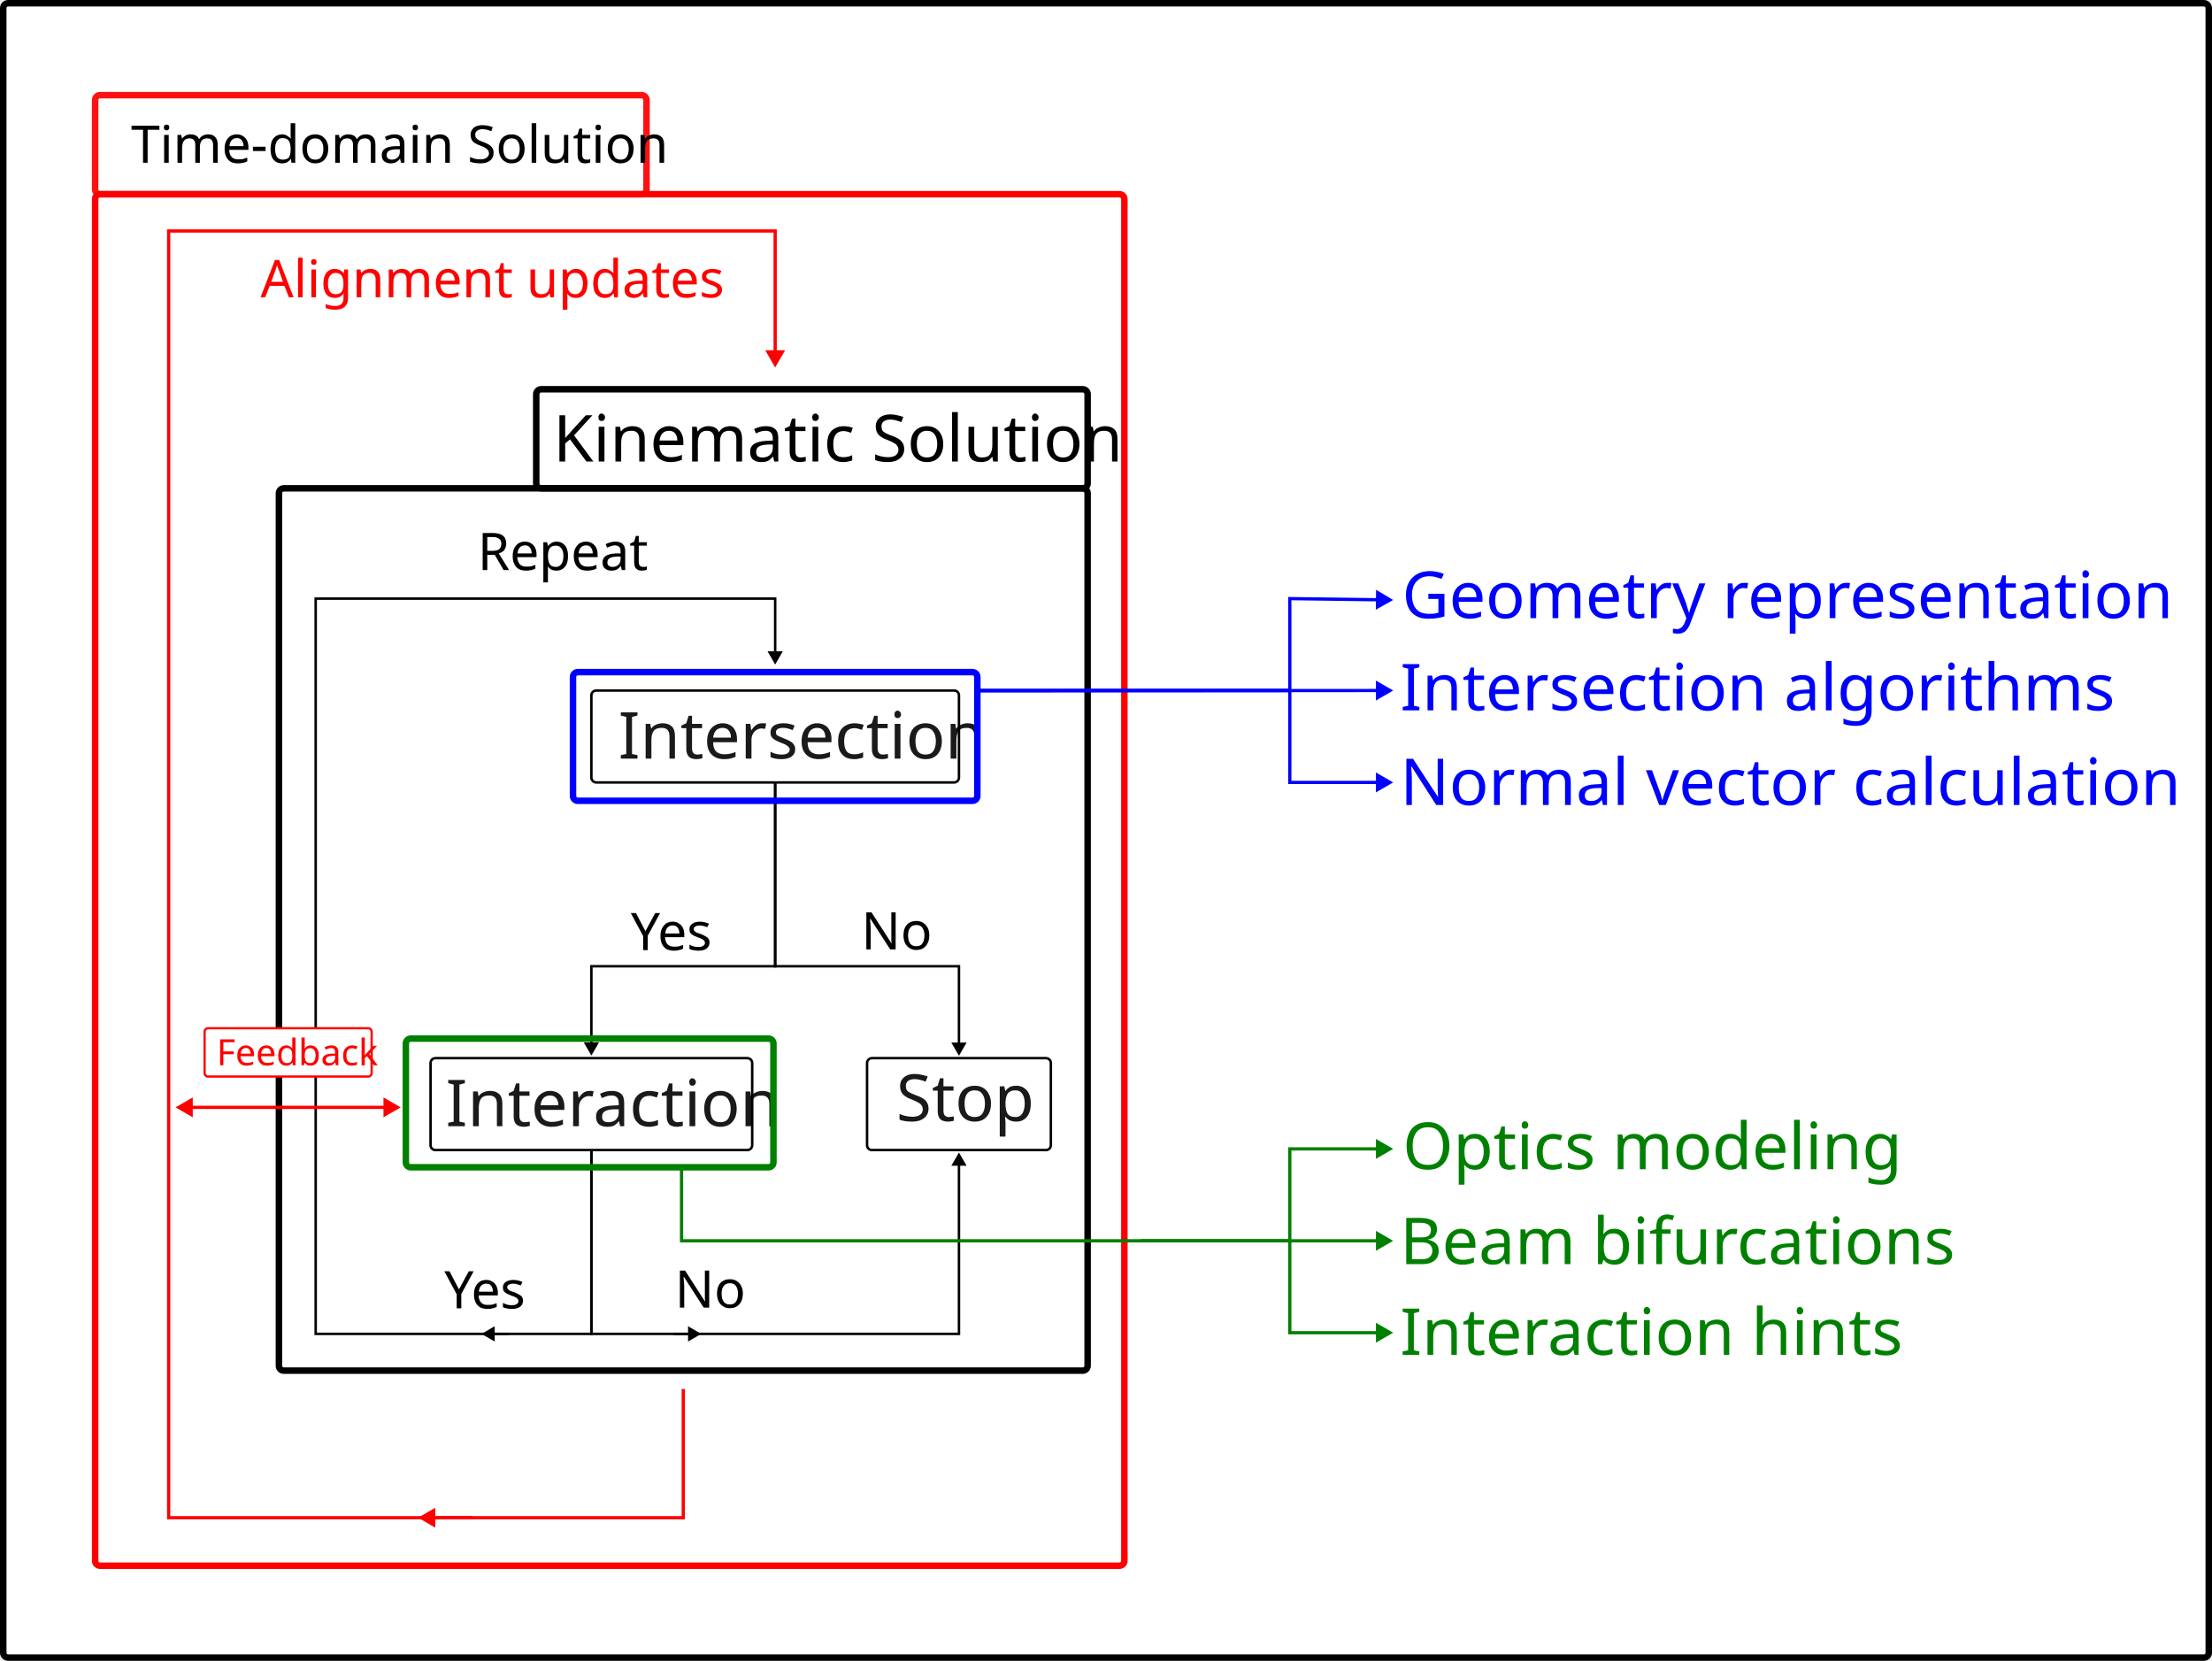
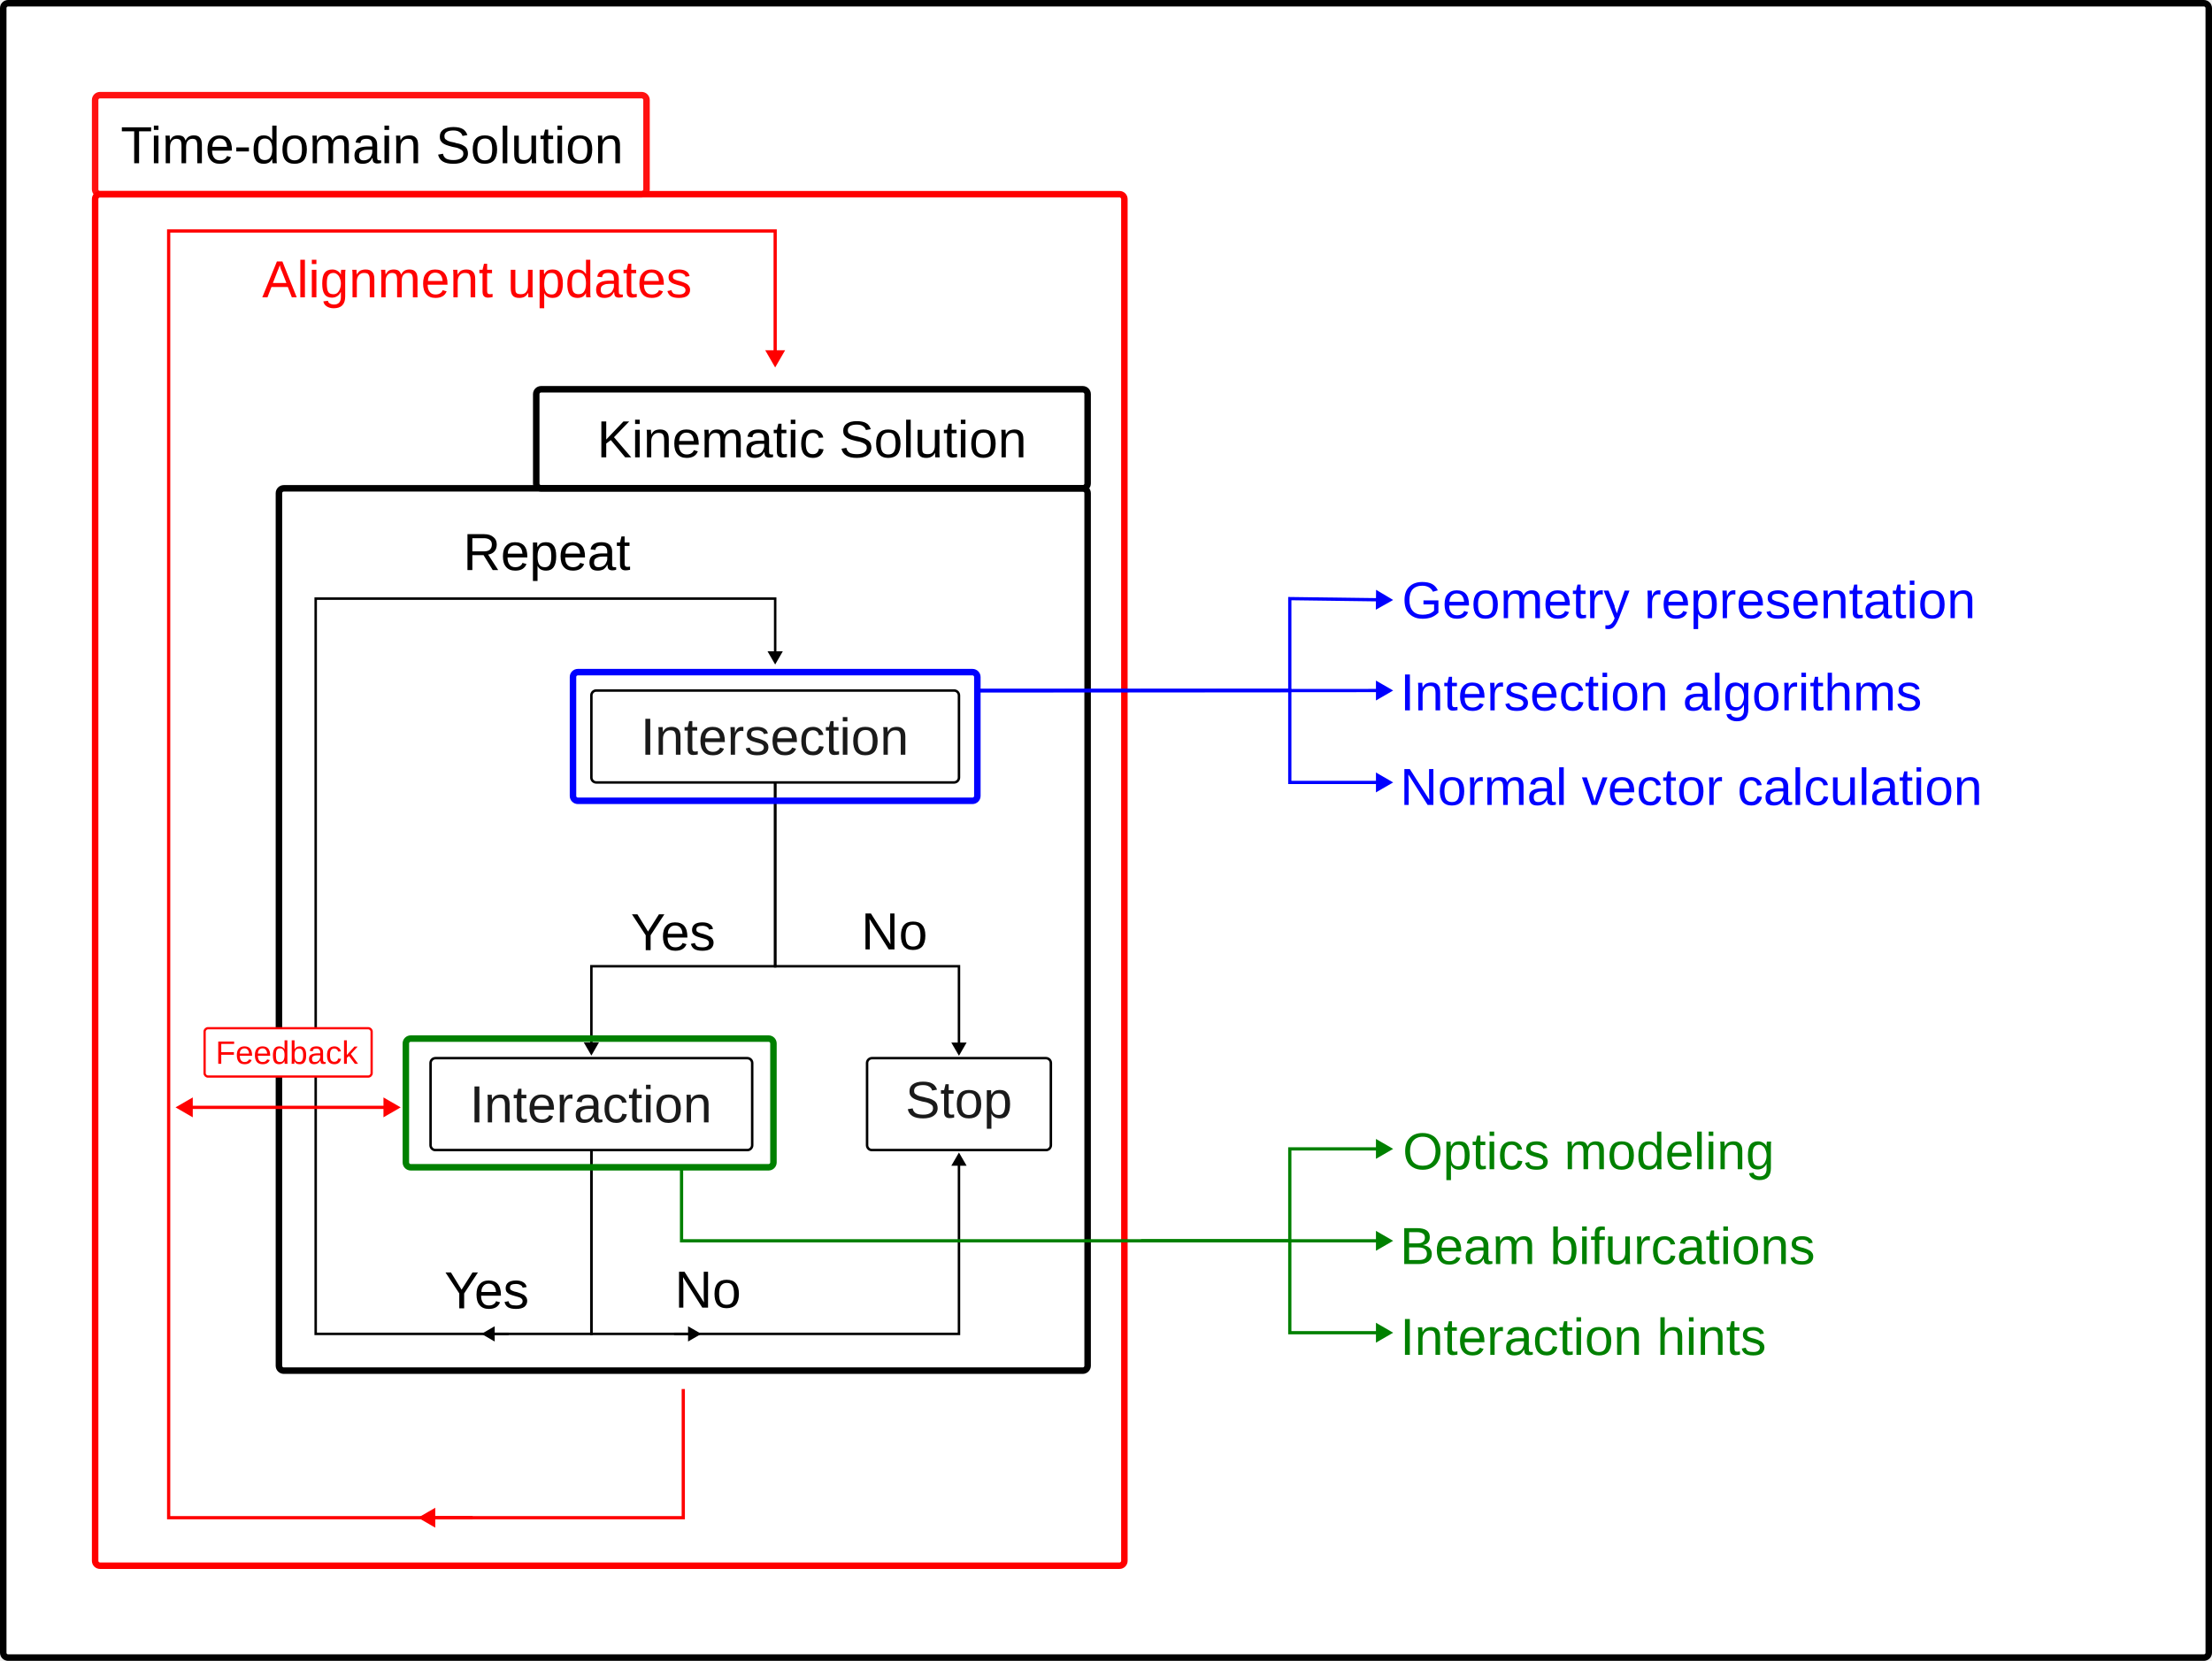
<svg xmlns="http://www.w3.org/2000/svg" width="120.353mm" height="90.353mm" viewBox="0 0 120.353 90.353" version="1.1" id="svg1">
  <defs id="defs1">
    <marker style="overflow:visible" id="Triangle" refX="0" refY="0" orient="auto-start-reverse" markerWidth="1" markerHeight="1" viewBox="0 0 1 1" preserveAspectRatio="xMidYMid">
      <path transform="scale(0.5)" style="fill:context-stroke;fill-rule:evenodd;stroke:context-stroke;stroke-width:1pt" d="M 5.77,0 -2.88,5 V -5 Z" id="path135" />
    </marker>
    <marker style="overflow:visible" id="Triangle-9" refX="0" refY="0" orient="auto-start-reverse" markerWidth="1" markerHeight="1" viewBox="0 0 1 1" preserveAspectRatio="xMidYMid">
      <path transform="scale(0.5)" style="fill:context-stroke;fill-rule:evenodd;stroke:context-stroke;stroke-width:1pt" d="M 5.77,0 -2.88,5 V -5 Z" id="path135-8" />
    </marker>
    <marker style="overflow:visible" id="Triangle-5-8" refX="0" refY="0" orient="auto-start-reverse" markerWidth="1" markerHeight="1" viewBox="0 0 1 1" preserveAspectRatio="xMidYMid">
      <path transform="scale(0.5)" style="fill:context-stroke;fill-rule:evenodd;stroke:context-stroke;stroke-width:1pt" d="M 5.77,0 -2.88,5 V -5 Z" id="path135-1-7" />
    </marker>
    <marker style="overflow:visible" id="Triangle-9-7-4" refX="0" refY="0" orient="auto-start-reverse" markerWidth="1" markerHeight="1" viewBox="0 0 1 1" preserveAspectRatio="xMidYMid">
      <path transform="scale(0.5)" style="fill:context-stroke;fill-rule:evenodd;stroke:context-stroke;stroke-width:1pt" d="M 5.77,0 -2.88,5 V -5 Z" id="path135-8-1-2" />
    </marker>
    <marker style="overflow:visible" id="Triangle-9-4-1-7" refX="0" refY="0" orient="auto-start-reverse" markerWidth="1" markerHeight="1" viewBox="0 0 1 1" preserveAspectRatio="xMidYMid">
      <path transform="scale(0.5)" style="fill:context-stroke;fill-rule:evenodd;stroke:context-stroke;stroke-width:1pt" d="M 5.77,0 -2.88,5 V -5 Z" id="path135-8-8-5-7" />
    </marker>
    <marker style="overflow:visible" id="Triangle-9-49-4" refX="0" refY="0" orient="auto-start-reverse" markerWidth="1" markerHeight="1" viewBox="0 0 1 1" preserveAspectRatio="xMidYMid">
      <path transform="scale(0.5)" style="fill:context-stroke;fill-rule:evenodd;stroke:context-stroke;stroke-width:1pt" d="M 5.77,0 -2.88,5 V -5 Z" id="path135-8-6-8" />
    </marker>
    <marker style="overflow:visible" id="Triangle-9-4-3-8" refX="0" refY="0" orient="auto-start-reverse" markerWidth="1" markerHeight="1" viewBox="0 0 1 1" preserveAspectRatio="xMidYMid">
      <path transform="scale(0.5)" style="fill:context-stroke;fill-rule:evenodd;stroke:context-stroke;stroke-width:1pt" d="M 5.77,0 -2.88,5 V -5 Z" id="path135-8-8-7-2" />
    </marker>
    <marker style="overflow:visible" id="Triangle-5-6" refX="0" refY="0" orient="auto-start-reverse" markerWidth="1" markerHeight="1" viewBox="0 0 1 1" preserveAspectRatio="xMidYMid">
      <path transform="scale(0.5)" style="fill:context-stroke;fill-rule:evenodd;stroke:context-stroke;stroke-width:1pt" d="M 5.77,0 -2.88,5 V -5 Z" id="path135-1-8" />
    </marker>
    <marker style="overflow:visible" id="Triangle-9-7-5" refX="0" refY="0" orient="auto-start-reverse" markerWidth="1" markerHeight="1" viewBox="0 0 1 1" preserveAspectRatio="xMidYMid">
      <path transform="scale(0.5)" style="fill:context-stroke;fill-rule:evenodd;stroke:context-stroke;stroke-width:1pt" d="M 5.77,0 -2.88,5 V -5 Z" id="path135-8-1-7" />
    </marker>
    <marker style="overflow:visible" id="Triangle-9-4-8" refX="0" refY="0" orient="auto-start-reverse" markerWidth="1" markerHeight="1" viewBox="0 0 1 1" preserveAspectRatio="xMidYMid">
      <path transform="scale(0.5)" style="fill:context-stroke;fill-rule:evenodd;stroke:context-stroke;stroke-width:1pt" d="M 5.77,0 -2.88,5 V -5 Z" id="path135-8-8-9" />
    </marker>
  </defs>
  <g id="layer1" transform="translate(-24.82361,-144.8236)">
    <g id="g6">
      <rect style="fill:#ffffff;fill-opacity:1;stroke:#000000;stroke-width:0.353;stroke-dasharray:none;stroke-dashoffset:0;stroke-opacity:1" id="rect44-1-7-9" width="120" height="90" x="25" y="145" rx="0.265" ry="0.265" />
      <g id="g13-6-1" transform="translate(-23,17.38903)">
-         <text xml:space="preserve" style="font-style:normal;font-variant:normal;font-weight:normal;font-stretch:normal;font-size:3.528px;font-family:'CMU Sans Serif';-inkscape-font-specification:'CMU Sans Serif';text-align:start;writing-mode:lr-tb;direction:ltr;text-anchor:start;fill:#1a1a1a;stroke:none;stroke-width:0.135" x="81.46" y="168.704" id="text9-1-9">
-           <tspan id="tspan9-4-8" style="stroke-width:0.135" x="81.46" y="168.704">Intersection</tspan>
+         <text xml:space="preserve" style="font-style:normal;font-variant:normal;font-weight:normal;font-stretch:normal;font-size:2.822px;font-family:'CMU Sans Serif';-inkscape-font-specification:'CMU Sans Serif';text-align:start;writing-mode:lr-tb;direction:ltr;text-anchor:start;fill:#1a1a1a;stroke:none;stroke-width:0.135" x="82.671" y="168.494" id="text9-1-9">
+           <tspan id="tspan9-4-8" style="font-style:normal;font-variant:normal;font-weight:normal;font-stretch:normal;font-size:2.822px;font-family:Arial;-inkscape-font-specification:Arial;stroke-width:0.135" x="82.671" y="168.494">Intersection</tspan>
        </text>
        <rect style="fill:none;stroke:#000000;stroke-width:0.135" id="rect10-2-6" width="20" height="5" x="80" y="165" rx="0.265" ry="0.265" />
      </g>
      <g id="g12-3-5" transform="translate(-21.75,17.38903)">
-         <text xml:space="preserve" style="font-style:normal;font-variant:normal;font-weight:normal;font-stretch:normal;font-size:3.528px;font-family:'CMU Sans Serif';-inkscape-font-specification:'CMU Sans Serif';text-align:start;writing-mode:lr-tb;direction:ltr;text-anchor:start;fill:#1a1a1a;stroke:none;stroke-width:0.135" x="70.822" y="188.704" id="text1-2-0">
-           <tspan id="tspan1-2-2" style="font-style:normal;font-variant:normal;font-weight:normal;font-stretch:normal;font-family:'CMU Sans Serif';-inkscape-font-specification:'CMU Sans Serif';fill:#1a1a1a;stroke:none;stroke-width:0.135" x="70.822" y="188.704">Interaction</tspan>
+         <text xml:space="preserve" style="font-style:normal;font-variant:normal;font-weight:normal;font-stretch:normal;font-size:2.822px;font-family:'CMU Sans Serif';-inkscape-font-specification:'CMU Sans Serif';text-align:start;writing-mode:lr-tb;direction:ltr;text-anchor:start;fill:#1a1a1a;stroke:none;stroke-width:0.135" x="72.126" y="188.494" id="text1-2-0">
+           <tspan id="tspan1-2-2" style="font-style:normal;font-variant:normal;font-weight:normal;font-stretch:normal;font-size:2.822px;font-family:Arial;-inkscape-font-specification:Arial;fill:#1a1a1a;stroke:none;stroke-width:0.135" x="72.126" y="188.494">Interaction</tspan>
        </text>
        <rect style="fill:none;stroke:#000000;stroke-width:0.135" id="rect11-1-8" width="17.5" height="5" x="70" y="185" rx="0.265" ry="0.265" />
      </g>
      <path style="fill:none;stroke:#000000;stroke-width:0.135;marker-end:url(#Triangle-5-8)" d="m 67,187.389 2e-6,10 H 57 v 4.38" id="path15-6-8" />
      <path style="fill:none;stroke:#000000;stroke-width:0.135;marker-end:url(#Triangle-5-8)" d="m 67,187.389 v 10 h 10 v 4.392" id="path16-1-6" />
      <text xml:space="preserve" style="font-style:normal;font-variant:normal;font-weight:normal;font-stretch:normal;font-size:2.822px;font-family:'CMU Sans Serif';-inkscape-font-specification:'CMU Sans Serif';text-align:start;writing-mode:lr-tb;direction:ltr;text-anchor:start;fill:#000000;stroke:none;stroke-width:0.135" x="59.144" y="196.514" id="text16-8-5">
-         <tspan id="tspan16-9-0" style="font-size:2.822px;fill:#000000;stroke:none;stroke-width:0.135" x="59.144" y="196.514">Yes</tspan>
+         <tspan id="tspan16-9-0" style="font-style:normal;font-variant:normal;font-weight:normal;font-stretch:normal;font-size:2.822px;font-family:Arial;-inkscape-font-specification:Arial;fill:#000000;stroke:none;stroke-width:0.135" x="59.144" y="196.514">Yes</tspan>
      </text>
      <text xml:space="preserve" style="font-style:normal;font-variant:normal;font-weight:normal;font-stretch:normal;font-size:2.822px;font-family:'CMU Sans Serif';-inkscape-font-specification:'CMU Sans Serif';text-align:start;writing-mode:lr-tb;direction:ltr;text-anchor:start;fill:#000000;stroke:none;stroke-width:0.135" x="71.679" y="196.474" id="text17-2-9">
-         <tspan id="tspan17-7-0" style="font-size:2.822px;stroke-width:0.135" x="71.679" y="196.474">No</tspan>
+         <tspan id="tspan17-7-0" style="font-style:normal;font-variant:normal;font-weight:normal;font-stretch:normal;font-size:2.822px;font-family:Arial;-inkscape-font-specification:Arial;stroke-width:0.135" x="71.679" y="196.474">No</tspan>
      </text>
      <text xml:space="preserve" style="font-style:normal;font-variant:normal;font-weight:normal;font-stretch:normal;font-size:2.822px;font-family:'CMU Sans Serif';-inkscape-font-specification:'CMU Sans Serif';text-align:start;writing-mode:lr-tb;direction:ltr;text-anchor:start;fill:#000000;stroke:none;stroke-width:0.135" x="49" y="216" id="text16-8-5-8">
-         <tspan id="tspan16-9-0-6" style="font-size:2.822px;fill:#000000;stroke:none;stroke-width:0.135" x="49" y="216">Yes</tspan>
+         <tspan id="tspan16-9-0-6" style="font-style:normal;font-variant:normal;font-weight:normal;font-stretch:normal;font-size:2.822px;font-family:Arial;-inkscape-font-specification:Arial;fill:#000000;stroke:none;stroke-width:0.135" x="49" y="216">Yes</tspan>
      </text>
      <text xml:space="preserve" style="font-style:normal;font-variant:normal;font-weight:normal;font-stretch:normal;font-size:2.822px;font-family:'CMU Sans Serif';-inkscape-font-specification:'CMU Sans Serif';text-align:start;writing-mode:lr-tb;direction:ltr;text-anchor:start;fill:#000000;stroke:none;stroke-width:0.135" x="61.535" y="215.96" id="text17-2-9-0">
-         <tspan id="tspan17-7-0-2" style="font-size:2.822px;stroke-width:0.135" x="61.535" y="215.96">No</tspan>
+         <tspan id="tspan17-7-0-2" style="font-style:normal;font-variant:normal;font-weight:normal;font-stretch:normal;font-size:2.822px;font-family:Arial;-inkscape-font-specification:Arial;stroke-width:0.135" x="61.535" y="215.96">No</tspan>
      </text>
      <path style="fill:none;stroke:#000000;stroke-width:0.135;marker-end:url(#Triangle-5-8)" d="m 57,207.389 v 10 H 42 v -40 h 25 l -2e-6,3.106" id="path19-9-0" />
      <path style="fill:none;stroke:#000000;stroke-width:0.135;marker-end:url(#Triangle-5-8)" d="m 57,207.389 v 10 h 20 v -9.388" id="path20-5-6" />
      <path style="fill:none;stroke:#000000;stroke-width:0.135;marker-end:url(#Triangle-9-7-4)" d="M 52.5,217.389 H 51.5" id="path21-4-1" />
      <path style="fill:none;stroke:#000000;stroke-width:0.135;marker-end:url(#Triangle-9-4-1-7)" d="M 61.5,217.389 H 62.5" id="path21-2-3-3" />
-       <text xml:space="preserve" style="font-style:normal;font-variant:normal;font-weight:normal;font-stretch:normal;font-size:2.822px;font-family:'CMU Sans Serif';-inkscape-font-specification:'CMU Sans Serif';text-align:start;writing-mode:lr-tb;direction:ltr;text-anchor:start;fill:#000000;stroke:none;stroke-width:0.135" x="50.804" y="175.837" id="text21-1-8">
-         <tspan id="tspan21-2-9" style="font-size:2.822px;fill:#000000;stroke:none;stroke-width:0.135" x="50.804" y="175.837">Repeat</tspan>
+       <text xml:space="preserve" style="font-style:normal;font-variant:normal;font-weight:normal;font-stretch:normal;font-size:2.822px;font-family:'CMU Sans Serif';-inkscape-font-specification:'CMU Sans Serif';text-align:start;writing-mode:lr-tb;direction:ltr;text-anchor:start;fill:#000000;stroke:none;stroke-width:0.135" x="50.024" y="175.837" id="text21-1-8">
+         <tspan id="tspan21-2-9" style="font-style:normal;font-variant:normal;font-weight:normal;font-stretch:normal;font-size:2.822px;font-family:Arial;-inkscape-font-specification:Arial;fill:#000000;stroke:none;stroke-width:0.135" x="50.024" y="175.837">Repeat</tspan>
      </text>
      <rect style="fill:none;stroke:#000000;stroke-width:0.353;stroke-dasharray:none;stroke-dashoffset:0" id="rect33" width="44" height="48" x="40" y="171.389" rx="0.265" ry="0.265" />
-       <text xml:space="preserve" style="font-style:normal;font-variant:normal;font-weight:normal;font-stretch:normal;font-size:3.528px;font-family:'CMU Sans Serif';-inkscape-font-specification:'CMU Sans Serif';text-align:start;writing-mode:lr-tb;direction:ltr;text-anchor:start;fill:#000000;stroke:none;stroke-width:0.353;stroke-dasharray:none;stroke-dashoffset:0" x="54.917" y="169.929" id="text33">
-         <tspan id="tspan33" style="fill:#000000;stroke:none;stroke-width:0.353" x="54.917" y="169.929">Kinematic Solution</tspan>
+       <text xml:space="preserve" style="font-style:normal;font-variant:normal;font-weight:normal;font-stretch:normal;font-size:2.822px;font-family:'CMU Sans Serif';-inkscape-font-specification:'CMU Sans Serif';text-align:start;writing-mode:lr-tb;direction:ltr;text-anchor:start;fill:#000000;stroke:none;stroke-width:0.353;stroke-dasharray:none;stroke-dashoffset:0" x="57.307" y="169.704" id="text33">
+         <tspan id="tspan33" style="font-style:normal;font-variant:normal;font-weight:normal;font-stretch:normal;font-size:2.822px;font-family:Arial;-inkscape-font-specification:Arial;fill:#000000;stroke:none;stroke-width:0.353" x="57.307" y="169.704">Kinematic Solution</tspan>
      </text>
      <rect style="fill:none;stroke:#000000;stroke-width:0.353;stroke-dasharray:none;stroke-dashoffset:0" id="rect34" width="30" height="5.389" x="54" y="166" rx="0.265" ry="0.265" />
      <rect style="fill:none;fill-opacity:1;stroke:#ff0000;stroke-width:0.353;stroke-dasharray:none;stroke-dashoffset:0;stroke-opacity:0.933" id="rect34-6" width="30" height="5.389" x="30" y="150" rx="0.265" ry="0.265" />
      <path style="fill:none;stroke:#ff0000;stroke-width:0.176;stroke-dasharray:none;stroke-dashoffset:0;stroke-opacity:1;marker-end:url(#Triangle)" d="m 62,220.389 v 7 h -28 v -70 h 33 v 6.801" id="path34" />
      <path style="fill:#ff0000;fill-opacity:1;stroke:#ff0000;stroke-width:0.176;stroke-dasharray:none;stroke-dashoffset:0;stroke-opacity:1;marker-end:url(#Triangle-9)" d="M 50.542,227.389 H 48.194" id="path35" />
      <rect style="fill:none;stroke:#ff0000;stroke-width:0.353;stroke-dasharray:none;stroke-dashoffset:0;stroke-opacity:1" id="rect35" width="56" height="74.611" x="30" y="155.389" rx="0.265" ry="0.265" />
-       <text xml:space="preserve" style="font-style:normal;font-variant:normal;font-weight:normal;font-stretch:normal;font-size:2.822px;font-family:'CMU Sans Serif';-inkscape-font-specification:'CMU Sans Serif';text-align:start;writing-mode:lr-tb;direction:ltr;text-anchor:start;fill:#000000;fill-opacity:1;stroke:none;stroke-width:0.353;stroke-dasharray:none;stroke-dashoffset:0;stroke-opacity:1" x="31.95" y="153.682" id="text35">
-         <tspan id="tspan35" style="fill:#000000;fill-opacity:1;stroke:none;stroke-width:0.353" x="31.95" y="153.682">Time-domain Solution</tspan>
+       <text xml:space="preserve" style="font-style:normal;font-variant:normal;font-weight:normal;font-stretch:normal;font-size:2.822px;font-family:'CMU Sans Serif';-inkscape-font-specification:'CMU Sans Serif';text-align:start;writing-mode:lr-tb;direction:ltr;text-anchor:start;fill:#000000;fill-opacity:1;stroke:none;stroke-width:0.353;stroke-dasharray:none;stroke-dashoffset:0;stroke-opacity:1" x="31.391" y="153.704" id="text35">
+         <tspan id="tspan35" style="font-style:normal;font-variant:normal;font-weight:normal;font-stretch:normal;font-family:Arial;-inkscape-font-specification:Arial;fill:#000000;fill-opacity:1;stroke:none;stroke-width:0.353" x="31.391" y="153.704">Time-domain Solution</tspan>
      </text>
      <g id="g36" transform="matrix(0.699092,0,0,0.699092,21.97406,169.3015)">
        <rect style="opacity:1;fill:#ffffff;fill-opacity:1;stroke:#ff0000;stroke-width:0.176;stroke-dasharray:none;stroke-dashoffset:0;stroke-opacity:1" id="rect36" width="13" height="3.76" x="20" y="45" rx="0.265" ry="0.265" />
-         <text xml:space="preserve" style="font-style:normal;font-variant:normal;font-weight:normal;font-stretch:normal;font-size:2.822px;font-family:'CMU Sans Serif';-inkscape-font-specification:'CMU Sans Serif';text-align:start;writing-mode:lr-tb;direction:ltr;text-anchor:start;opacity:1;fill:#ff0000;fill-opacity:1;stroke:none;stroke-width:0.176;stroke-dasharray:none;stroke-dashoffset:0;stroke-opacity:1" x="20.924" y="47.883" id="text36">
-           <tspan id="tspan36" style="stroke:none;stroke-width:0.176" x="20.924" y="47.883">Feedback</tspan>
+         <text xml:space="preserve" style="font-style:normal;font-variant:normal;font-weight:normal;font-stretch:normal;font-size:2.523px;font-family:'CMU Sans Serif';-inkscape-font-specification:'CMU Sans Serif';text-align:start;writing-mode:lr-tb;direction:ltr;text-anchor:start;opacity:1;fill:#ff0000;fill-opacity:1;stroke:none;stroke-width:0.166;stroke-dasharray:none;stroke-dashoffset:0;stroke-opacity:1" x="20.861" y="47.768" id="text36">
+           <tspan id="tspan36" style="font-style:normal;font-variant:normal;font-weight:normal;font-stretch:normal;font-size:2.523px;font-family:Arial;-inkscape-font-specification:Arial;stroke:none;stroke-width:0.166" x="20.861" y="47.768">Feedback</tspan>
        </text>
      </g>
      <g id="g15-6-6" transform="translate(-28,22.38903)">
-         <text xml:space="preserve" style="font-style:normal;font-variant:normal;font-weight:normal;font-stretch:normal;font-size:3.528px;font-family:'CMU Sans Serif';-inkscape-font-specification:'CMU Sans Serif';text-align:start;writing-mode:lr-tb;direction:ltr;text-anchor:start;fill:#1a1a1a;stroke:none;stroke-width:0.135" x="101.579" y="183.419" id="text10-8-0">
-           <tspan id="tspan10-5-2" style="stroke-width:0.135" x="101.579" y="183.419">Stop</tspan>
+         <text xml:space="preserve" style="font-style:normal;font-variant:normal;font-weight:normal;font-stretch:normal;font-size:2.822px;font-family:'CMU Sans Serif';-inkscape-font-specification:'CMU Sans Serif';text-align:start;writing-mode:lr-tb;direction:ltr;text-anchor:start;fill:#1a1a1a;stroke:none;stroke-width:0.135" x="102.09" y="183.247" id="text10-8-0">
+           <tspan id="tspan10-5-2" style="font-style:normal;font-variant:normal;font-weight:normal;font-stretch:normal;font-size:2.822px;font-family:Arial;-inkscape-font-specification:Arial;stroke-width:0.135" x="102.09" y="183.247">Stop</tspan>
        </text>
        <rect style="fill:none;stroke:#000000;stroke-width:0.135" id="rect12-7-4" width="10" height="5" x="100" y="180" rx="0.265" ry="0.265" />
      </g>
      <g id="g5">
        <rect style="fill:none;stroke:#008000;stroke-width:0.353;stroke-dasharray:none;stroke-dashoffset:0" id="rect27-7" width="20" height="7" x="46.906" y="201.325" rx="0.265" ry="0.265" />
        <path style="fill:none;stroke:#008000;stroke-width:0.176;stroke-dasharray:none;stroke-dashoffset:0;marker-end:url(#Triangle-9-7-5)" d="m 61.906,208.325 v 4 h 33.094 v -5 H 100" id="path28-4" />
        <path style="fill:none;stroke:#008000;stroke-width:0.176;stroke-dasharray:none;stroke-dashoffset:0;marker-end:url(#Triangle-5-6)" d="M 86.906,212.325 H 100" id="path29-2" />
        <path style="fill:none;stroke:#008000;stroke-width:0.176;stroke-dasharray:none;stroke-dashoffset:0;marker-end:url(#Triangle-9-4-8)" d="m 95,212.325 v 5 H 100" id="path30-7" />
        <g id="g4" transform="translate(7.425974)">
-           <text xml:space="preserve" style="font-style:normal;font-variant:normal;font-weight:normal;font-stretch:normal;font-size:3.528px;font-family:'CMU Sans Serif';-inkscape-font-specification:'CMU Sans Serif';text-align:start;writing-mode:lr-tb;direction:ltr;text-anchor:start;fill:#008000;stroke:none;stroke-width:0.135;stroke-dasharray:none;stroke-dashoffset:0" x="93.712" y="208.431" id="text30-7">
-             <tspan id="tspan30-9" style="fill:#008000;stroke:none;stroke-width:0.135" x="93.712" y="208.431">Optics modeling</tspan>
+           <text xml:space="preserve" style="font-style:normal;font-variant:normal;font-weight:normal;font-stretch:normal;font-size:2.822px;font-family:'CMU Sans Serif';-inkscape-font-specification:'CMU Sans Serif';text-align:start;writing-mode:lr-tb;direction:ltr;text-anchor:start;fill:#008000;stroke:none;stroke-width:0.135;stroke-dasharray:none;stroke-dashoffset:0" x="93.712" y="208.431" id="text30-7">
+             <tspan id="tspan30-9" style="font-style:normal;font-variant:normal;font-weight:normal;font-stretch:normal;font-family:Arial;-inkscape-font-specification:Arial;fill:#008000;stroke:none;stroke-width:0.135;font-size:2.822px" x="93.712" y="208.431">Optics modeling</tspan>
          </text>
-           <text xml:space="preserve" style="font-style:normal;font-variant:normal;font-weight:normal;font-stretch:normal;font-size:3.528px;font-family:'CMU Sans Serif';-inkscape-font-specification:'CMU Sans Serif';text-align:start;writing-mode:lr-tb;direction:ltr;text-anchor:start;fill:#008000;stroke:none;stroke-width:0.135;stroke-dasharray:none;stroke-dashoffset:0" x="93.567" y="213.59" id="text31-3">
-             <tspan id="tspan31-1" style="stroke-width:0.135" x="93.567" y="213.59">Beam bifurcations</tspan>
+           <text xml:space="preserve" style="font-style:normal;font-variant:normal;font-weight:normal;font-stretch:normal;font-size:2.822px;font-family:'CMU Sans Serif';-inkscape-font-specification:'CMU Sans Serif';text-align:start;writing-mode:lr-tb;direction:ltr;text-anchor:start;fill:#008000;stroke:none;stroke-width:0.135;stroke-dasharray:none;stroke-dashoffset:0" x="93.567" y="213.59" id="text31-3">
+             <tspan id="tspan31-1" style="font-style:normal;font-variant:normal;font-weight:normal;font-stretch:normal;font-family:Arial;-inkscape-font-specification:Arial;stroke-width:0.135;font-size:2.822px" x="93.567" y="213.59">Beam bifurcations</tspan>
          </text>
-           <text xml:space="preserve" style="font-style:normal;font-variant:normal;font-weight:normal;font-stretch:normal;font-size:3.528px;font-family:'CMU Sans Serif';-inkscape-font-specification:'CMU Sans Serif';text-align:start;writing-mode:lr-tb;direction:ltr;text-anchor:start;fill:#008000;stroke:none;stroke-width:0.135;stroke-dasharray:none;stroke-dashoffset:0" x="93.574" y="218.532" id="text32-9">
-             <tspan id="tspan32-8" style="stroke-width:0.135" x="93.574" y="218.532">Interaction hints</tspan>
+           <text xml:space="preserve" style="font-style:normal;font-variant:normal;font-weight:normal;font-stretch:normal;font-size:2.822px;font-family:'CMU Sans Serif';-inkscape-font-specification:'CMU Sans Serif';text-align:start;writing-mode:lr-tb;direction:ltr;text-anchor:start;fill:#008000;stroke:none;stroke-width:0.135;stroke-dasharray:none;stroke-dashoffset:0" x="93.574" y="218.532" id="text32-9">
+             <tspan id="tspan32-8" style="font-style:normal;font-variant:normal;font-weight:normal;font-stretch:normal;font-family:Arial;-inkscape-font-specification:Arial;stroke-width:0.135;font-size:2.822px" x="93.574" y="218.532">Interaction hints</tspan>
          </text>
        </g>
      </g>
      <path style="fill:#ff0000;fill-opacity:1;stroke:#ff0000;stroke-width:0.176;stroke-dasharray:none;stroke-dashoffset:0;stroke-opacity:1;marker-start:url(#Triangle);marker-end:url(#Triangle-9)" d="M 46,205.066 H 35" id="path36" />
      <g id="g3">
        <rect style="fill:none;stroke:#0000ff;stroke-width:0.353;stroke-dasharray:none;stroke-dashoffset:0" id="rect21-5-1" width="22" height="7" x="56" y="181.389" rx="0.265" ry="0.265" />
        <g id="g1" transform="translate(12.33589)">
-           <text xml:space="preserve" style="font-style:normal;font-variant:normal;font-weight:normal;font-stretch:normal;font-size:3.528px;font-family:'CMU Sans Serif';-inkscape-font-specification:'CMU Sans Serif';text-align:start;writing-mode:lr-tb;direction:ltr;text-anchor:start;fill:#0000ff;stroke:none;stroke-width:0.135;stroke-dasharray:none;stroke-dashoffset:0" x="88.767" y="178.455" id="text22-4-5">
-             <tspan id="tspan22-1-2" style="fill:#0000ff;stroke:none;stroke-width:0.135" x="88.767" y="178.455">Geometry representation</tspan>
+           <text xml:space="preserve" style="font-style:normal;font-variant:normal;font-weight:normal;font-stretch:normal;font-size:2.822px;font-family:'CMU Sans Serif';-inkscape-font-specification:'CMU Sans Serif';text-align:start;writing-mode:lr-tb;direction:ltr;text-anchor:start;fill:#0000ff;stroke:none;stroke-width:0.135;stroke-dasharray:none;stroke-dashoffset:0" x="88.767" y="178.455" id="text22-4-5">
+             <tspan id="tspan22-1-2" style="font-style:normal;font-variant:normal;font-weight:normal;font-stretch:normal;font-family:Arial;-inkscape-font-specification:Arial;fill:#0000ff;stroke:none;stroke-width:0.135;font-size:2.822px" x="88.767" y="178.455">Geometry representation</tspan>
          </text>
-           <text xml:space="preserve" style="font-style:normal;font-variant:normal;font-weight:normal;font-stretch:normal;font-size:3.528px;font-family:'CMU Sans Serif';-inkscape-font-specification:'CMU Sans Serif';text-align:start;writing-mode:lr-tb;direction:ltr;text-anchor:start;fill:#0000ff;stroke:none;stroke-width:0.135;stroke-dasharray:none;stroke-dashoffset:0" x="88.668" y="183.467" id="text23-2-7">
-             <tspan id="tspan23-0-6" style="stroke-width:0.135" x="88.668" y="183.467">Intersection algorithms</tspan>
+           <text xml:space="preserve" style="font-style:normal;font-variant:normal;font-weight:normal;font-stretch:normal;font-size:2.822px;font-family:'CMU Sans Serif';-inkscape-font-specification:'CMU Sans Serif';text-align:start;writing-mode:lr-tb;direction:ltr;text-anchor:start;fill:#0000ff;stroke:none;stroke-width:0.135;stroke-dasharray:none;stroke-dashoffset:0" x="88.668" y="183.467" id="text23-2-7">
+             <tspan id="tspan23-0-6" style="font-style:normal;font-variant:normal;font-weight:normal;font-stretch:normal;font-family:Arial;-inkscape-font-specification:Arial;stroke-width:0.135;font-size:2.822px" x="88.668" y="183.467">Intersection algorithms</tspan>
          </text>
-           <text xml:space="preserve" style="font-style:normal;font-variant:normal;font-weight:normal;font-stretch:normal;font-size:3.528px;font-family:'CMU Sans Serif';-inkscape-font-specification:'CMU Sans Serif';text-align:start;writing-mode:lr-tb;direction:ltr;text-anchor:start;fill:#0000ff;stroke:none;stroke-width:0.135;stroke-dasharray:none;stroke-dashoffset:0" x="88.664" y="188.615" id="text24-0-1">
-             <tspan id="tspan24-1-4" style="stroke-width:0.135" x="88.664" y="188.615">Normal vector calculation</tspan>
+           <text xml:space="preserve" style="font-style:normal;font-variant:normal;font-weight:normal;font-stretch:normal;font-size:2.822px;font-family:'CMU Sans Serif';-inkscape-font-specification:'CMU Sans Serif';text-align:start;writing-mode:lr-tb;direction:ltr;text-anchor:start;fill:#0000ff;stroke:none;stroke-width:0.135;stroke-dasharray:none;stroke-dashoffset:0" x="88.664" y="188.615" id="text24-0-1">
+             <tspan id="tspan24-1-4" style="font-style:normal;font-variant:normal;font-weight:normal;font-stretch:normal;font-family:Arial;-inkscape-font-specification:Arial;stroke-width:0.135;font-size:2.822px" x="88.664" y="188.615">Normal vector calculation</tspan>
          </text>
        </g>
        <path style="fill:none;stroke:#0000ff;stroke-width:0.176;stroke-dasharray:none;stroke-dashoffset:0;marker-end:url(#Triangle-9-49-4)" d="m 78,182.389 h 17 v -5 L 100,177.455" id="path25-4-2" />
        <path style="fill:none;stroke:#0000ff;stroke-width:0.176;stroke-dasharray:none;stroke-dashoffset:0;marker-end:url(#Triangle-9-4-3-8)" d="M 78,182.406 100,182.389" id="path26-6-3" />
        <path style="fill:none;stroke:#0000ff;stroke-width:0.176;stroke-dasharray:none;stroke-dashoffset:0;marker-end:url(#Triangle-9-4-3-8)" d="m 78,182.389 17,1e-5 v 5 H 100" id="path27-0-2" />
      </g>
-       <text xml:space="preserve" style="font-size:2.822px;font-family:'CMU Sans Serif';-inkscape-font-specification:'CMU Sans Serif';text-align:start;writing-mode:lr-tb;direction:ltr;text-anchor:start;fill:#ff0000;fill-opacity:0.996;stroke:none;stroke-width:0.176;stroke-opacity:0.996" x="39" y="161" id="text4">
-         <tspan id="tspan4" style="fill:#ff0000;stroke:none;stroke-width:0.176" x="39" y="161">Alignment updates</tspan>
+       <text xml:space="preserve" style="font-size:2.822px;font-family:'CMU Sans Serif';-inkscape-font-specification:'CMU Sans Serif';text-align:start;writing-mode:lr-tb;direction:ltr;text-anchor:start;fill:#ff0000;fill-opacity:0.996;stroke:none;stroke-width:0.176;stroke-opacity:0.996" x="39.095" y="161" id="text4">
+         <tspan id="tspan4" style="font-style:normal;font-variant:normal;font-weight:normal;font-stretch:normal;font-family:Arial;-inkscape-font-specification:Arial;fill:#ff0000;stroke:none;stroke-width:0.176" x="39.095" y="161">Alignment updates</tspan>
      </text>
    </g>
  </g>
</svg>
